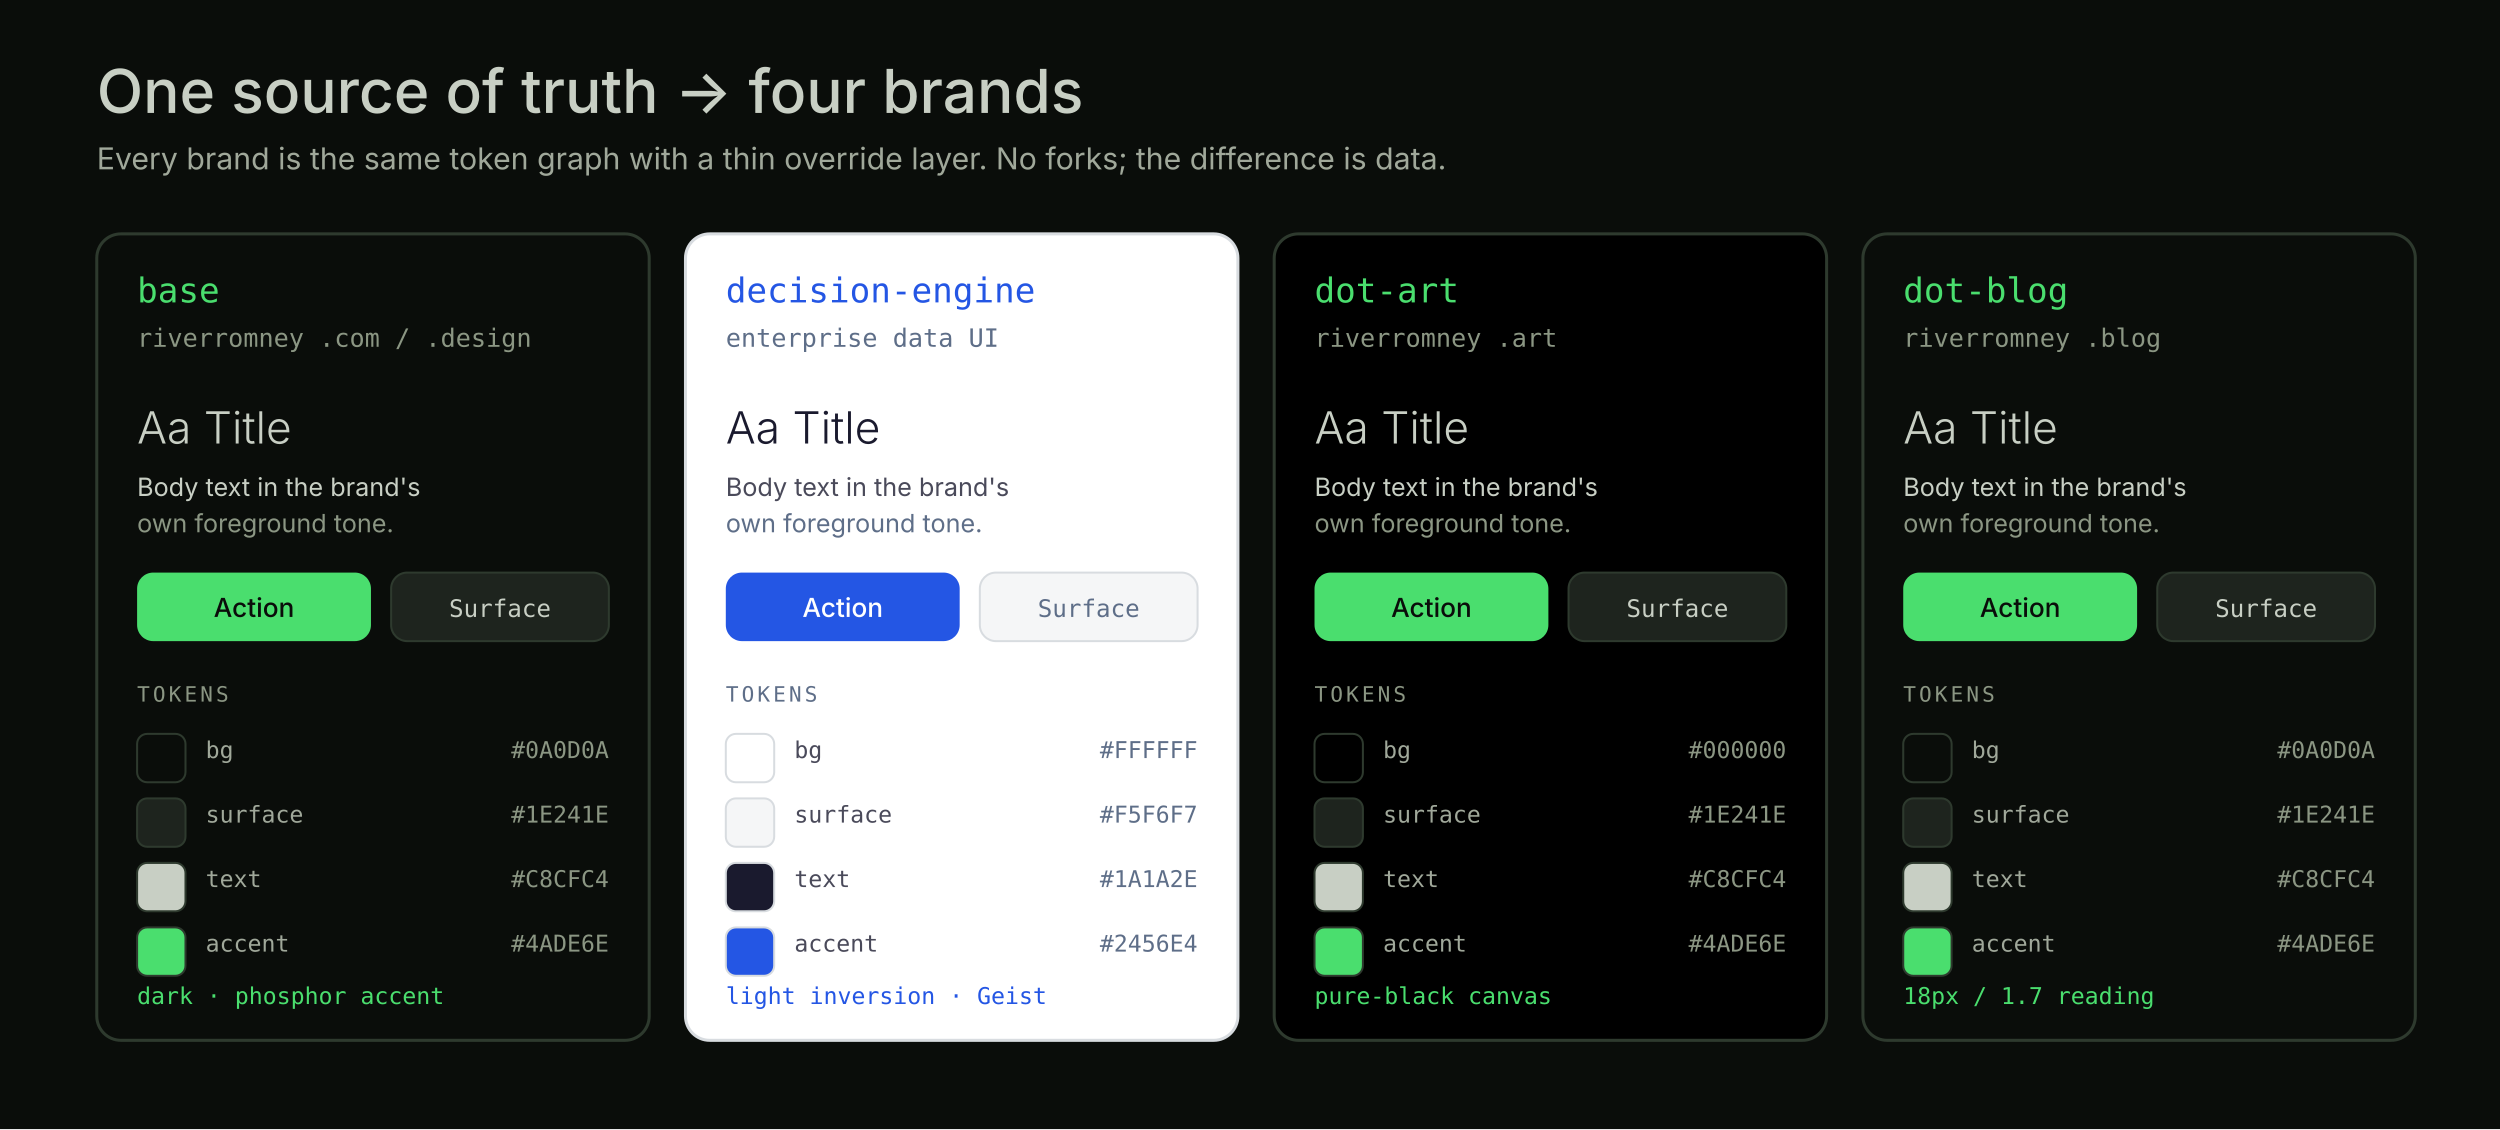
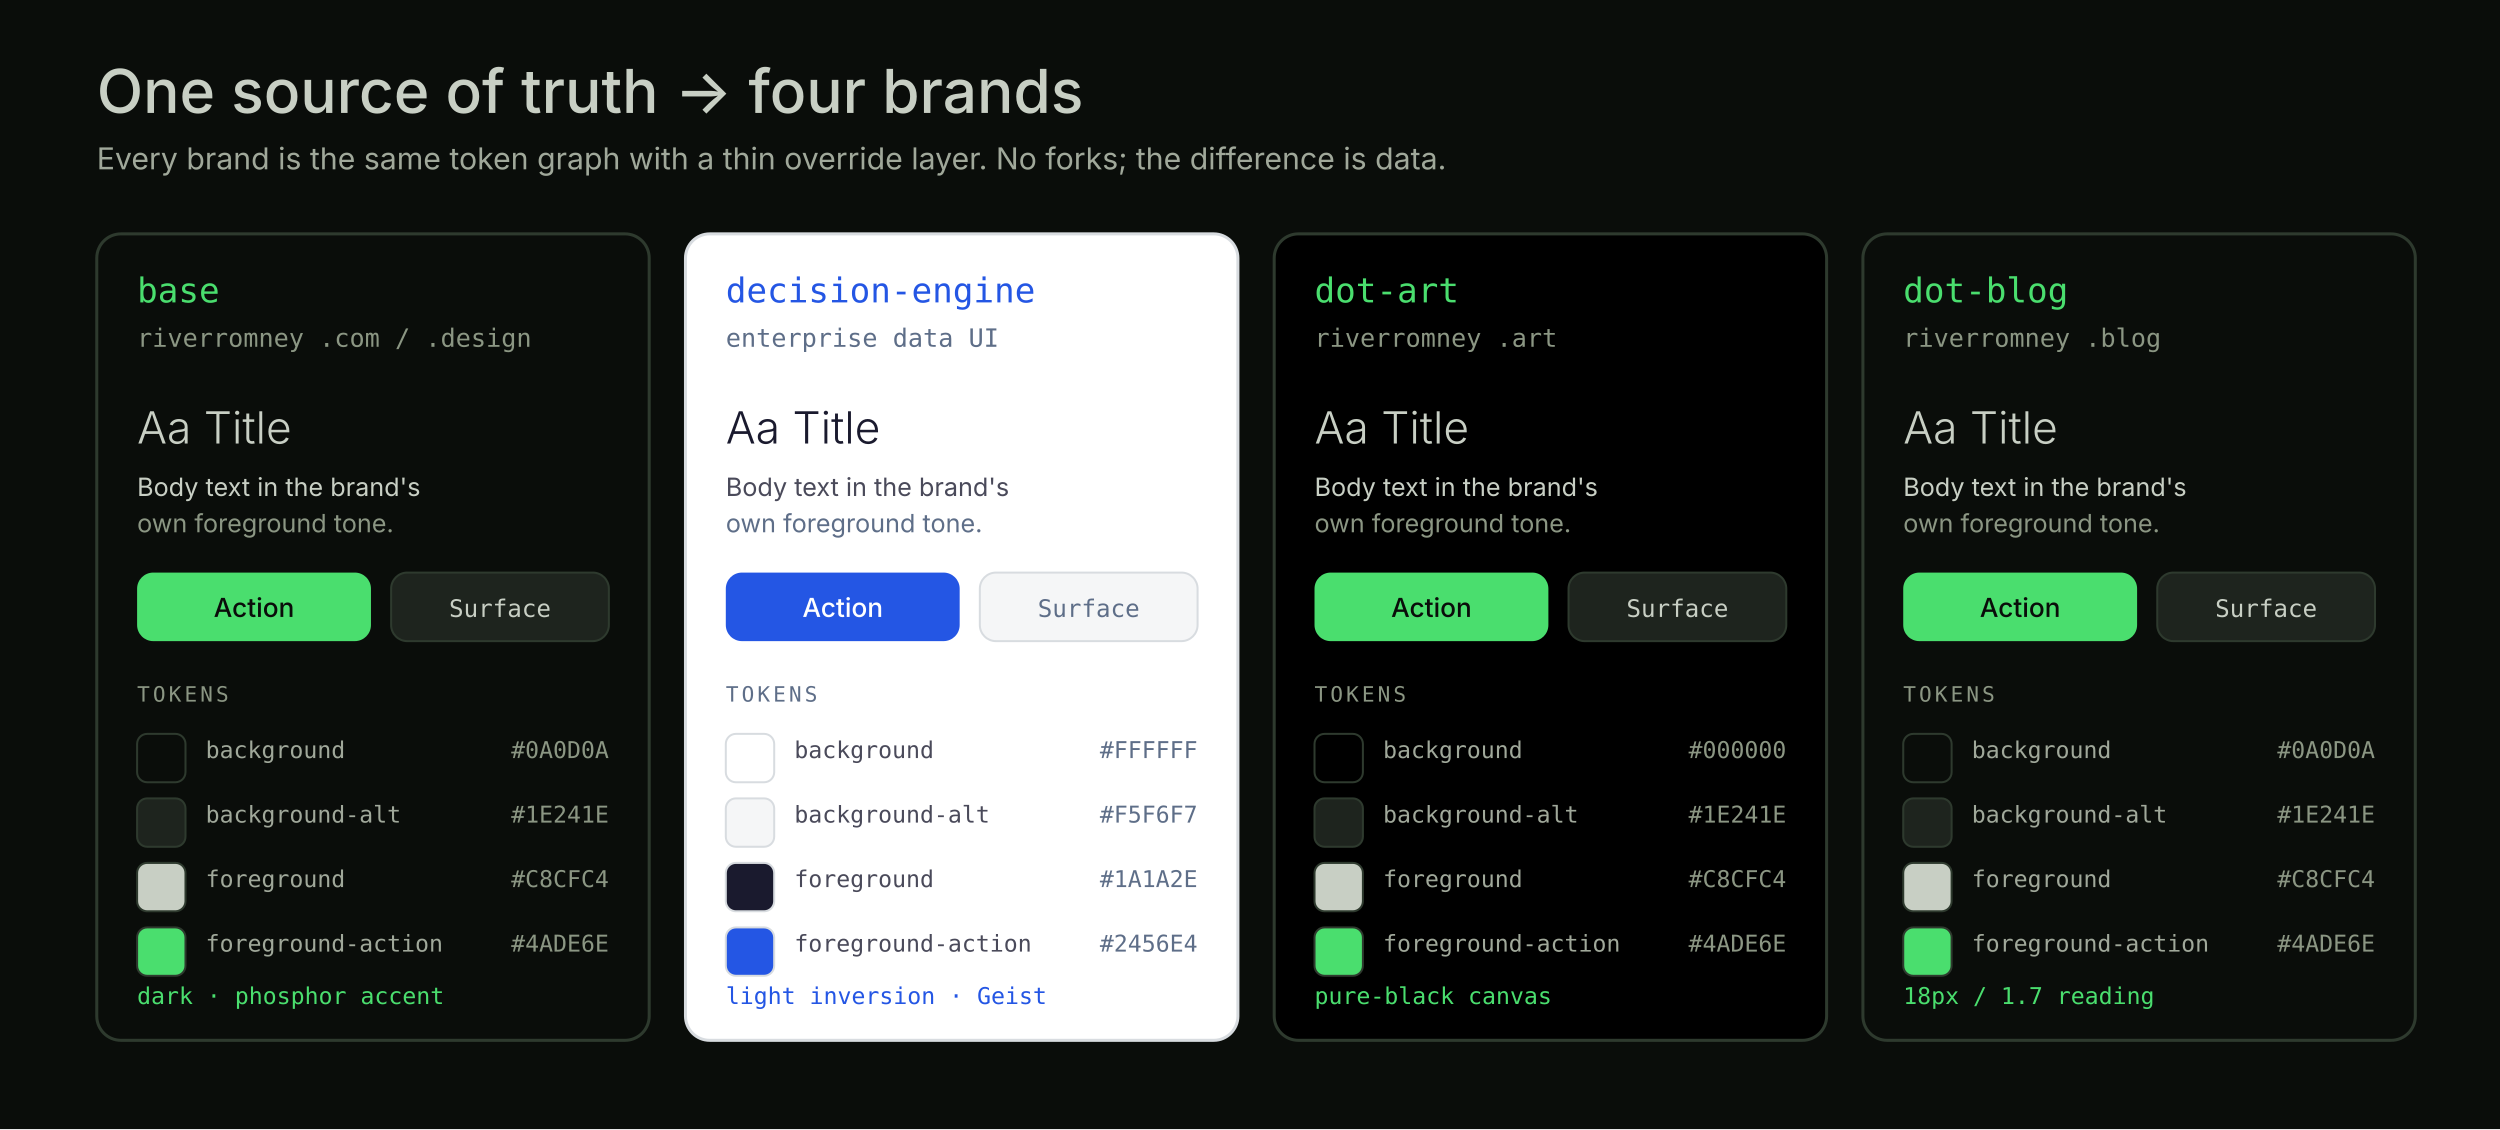
<svg xmlns="http://www.w3.org/2000/svg" width="1240" height="560" viewBox="0 0 1240 560" font-family="'Space Grotesk','Inter',system-ui,sans-serif">
  <rect width="1240" height="560" fill="#0A0D0A" />
  <text x="48" y="56" font-family="'Space Grotesk','Inter',system-ui,sans-serif" font-size="30" font-weight="500" fill="#C8CFC4" text-anchor="start" opacity="1.0">One source of truth → four brands</text>
  <text x="48" y="84" font-family="'Space Grotesk','Inter',system-ui,sans-serif" font-size="15" font-weight="400" fill="#A0A89A" text-anchor="start" opacity="1.0">Every brand is the same token graph with a thin override layer. No forks; the difference is data.</text>
  <rect x="48" y="116" width="274" height="400" rx="12" fill="#0A0D0A" stroke="#2E3A2E" stroke-width="1.5" opacity="1.0" />
  <text x="68" y="150" font-family="'JetBrains Mono','SFMono-Regular',ui-monospace,Menlo,monospace" font-size="17" font-weight="500" fill="#4ADE6E" text-anchor="start" opacity="1.0">base</text>
  <text x="68" y="172" font-family="'JetBrains Mono','SFMono-Regular',ui-monospace,Menlo,monospace" font-size="12.5" font-weight="400" fill="#8B9683" text-anchor="start" opacity="1.0">riverromney .com / .design</text>
  <text x="68" y="220" font-family="'Space Grotesk','Inter',system-ui,sans-serif" font-size="22" font-weight="300" fill="#C8CFC4" text-anchor="start" opacity="1.0">Aa Title</text>
  <text x="68" y="246" font-family="'Space Grotesk','Inter',system-ui,sans-serif" font-size="12.5" font-weight="400" fill="#C8CFC4" text-anchor="start" opacity="1.0">Body text in the brand's</text>
  <text x="68" y="264" font-family="'Space Grotesk','Inter',system-ui,sans-serif" font-size="12.5" font-weight="400" fill="#8B9683" text-anchor="start" opacity="1.0">own foreground tone.</text>
  <rect x="68" y="284" width="116" height="34" rx="8" fill="#4ADE6E" opacity="1.0" />
  <text x="126" y="306" font-family="'Space Grotesk','Inter',system-ui,sans-serif" font-size="13" font-weight="500" fill="#0A0D0A" text-anchor="middle" opacity="1.0">Action</text>
  <rect x="194" y="284" width="108" height="34" rx="8" fill="#1E241E" stroke="#2E3A2E" stroke-width="1" opacity="1.0" />
  <text x="248" y="306" font-family="'JetBrains Mono','SFMono-Regular',ui-monospace,Menlo,monospace" font-size="12" font-weight="400" fill="#C8CFC4" text-anchor="middle" opacity="1.0">Surface</text>
  <text x="68" y="348" font-family="'JetBrains Mono','SFMono-Regular',ui-monospace,Menlo,monospace" font-size="10.5" font-weight="400" fill="#8B9683" text-anchor="start" letter-spacing="1.5" opacity="1.0">TOKENS</text>
  <rect x="68" y="364" width="24" height="24" rx="5" fill="#0A0D0A" stroke="#2E3A2E" stroke-width="1" opacity="1.0" />
-   <text x="102" y="376" font-family="'JetBrains Mono','SFMono-Regular',ui-monospace,Menlo,monospace" font-size="11.5" font-weight="400" fill="#A0A89A" text-anchor="start" opacity="1.0">bg</text>
+   <text x="102" y="376" font-family="'JetBrains Mono','SFMono-Regular',ui-monospace,Menlo,monospace" font-size="11.5" font-weight="400" fill="#A0A89A" text-anchor="start" opacity="1.0">background</text>
  <text x="302" y="376" font-family="'JetBrains Mono','SFMono-Regular',ui-monospace,Menlo,monospace" font-size="11.5" font-weight="400" fill="#8B9683" text-anchor="end" opacity="1.0">#0A0D0A</text>
  <rect x="68" y="396" width="24" height="24" rx="5" fill="#1E241E" stroke="#2E3A2E" stroke-width="1" opacity="1.0" />
-   <text x="102" y="408" font-family="'JetBrains Mono','SFMono-Regular',ui-monospace,Menlo,monospace" font-size="11.5" font-weight="400" fill="#A0A89A" text-anchor="start" opacity="1.0">surface</text>
+   <text x="102" y="408" font-family="'JetBrains Mono','SFMono-Regular',ui-monospace,Menlo,monospace" font-size="11.5" font-weight="400" fill="#A0A89A" text-anchor="start" opacity="1.0">background-alt</text>
  <text x="302" y="408" font-family="'JetBrains Mono','SFMono-Regular',ui-monospace,Menlo,monospace" font-size="11.5" font-weight="400" fill="#8B9683" text-anchor="end" opacity="1.0">#1E241E</text>
  <rect x="68" y="428" width="24" height="24" rx="5" fill="#C8CFC4" stroke="#2E3A2E" stroke-width="1" opacity="1.0" />
-   <text x="102" y="440" font-family="'JetBrains Mono','SFMono-Regular',ui-monospace,Menlo,monospace" font-size="11.5" font-weight="400" fill="#A0A89A" text-anchor="start" opacity="1.0">text</text>
+   <text x="102" y="440" font-family="'JetBrains Mono','SFMono-Regular',ui-monospace,Menlo,monospace" font-size="11.5" font-weight="400" fill="#A0A89A" text-anchor="start" opacity="1.0">foreground</text>
  <text x="302" y="440" font-family="'JetBrains Mono','SFMono-Regular',ui-monospace,Menlo,monospace" font-size="11.5" font-weight="400" fill="#8B9683" text-anchor="end" opacity="1.0">#C8CFC4</text>
  <rect x="68" y="460" width="24" height="24" rx="5" fill="#4ADE6E" stroke="#2E3A2E" stroke-width="1" opacity="1.0" />
-   <text x="102" y="472" font-family="'JetBrains Mono','SFMono-Regular',ui-monospace,Menlo,monospace" font-size="11.5" font-weight="400" fill="#A0A89A" text-anchor="start" opacity="1.0">accent</text>
+   <text x="102" y="472" font-family="'JetBrains Mono','SFMono-Regular',ui-monospace,Menlo,monospace" font-size="11.5" font-weight="400" fill="#A0A89A" text-anchor="start" opacity="1.0">foreground-action</text>
  <text x="302" y="472" font-family="'JetBrains Mono','SFMono-Regular',ui-monospace,Menlo,monospace" font-size="11.5" font-weight="400" fill="#8B9683" text-anchor="end" opacity="1.0">#4ADE6E</text>
  <text x="68" y="498" font-family="'JetBrains Mono','SFMono-Regular',ui-monospace,Menlo,monospace" font-size="11.5" font-weight="400" fill="#4ADE6E" text-anchor="start" opacity="1.0">dark · phosphor accent</text>
  <rect x="340" y="116" width="274" height="400" rx="12" fill="#FFFFFF" stroke="#D8DCE0" stroke-width="1.5" opacity="1.0" />
  <text x="360" y="150" font-family="'JetBrains Mono','SFMono-Regular',ui-monospace,Menlo,monospace" font-size="17" font-weight="500" fill="#2456E4" text-anchor="start" opacity="1.0">decision-engine</text>
  <text x="360" y="172" font-family="'JetBrains Mono','SFMono-Regular',ui-monospace,Menlo,monospace" font-size="12.5" font-weight="400" fill="#5E6E88" text-anchor="start" opacity="1.0">enterprise data UI</text>
  <text x="360" y="220" font-family="'Space Grotesk','Inter',system-ui,sans-serif" font-size="22" font-weight="300" fill="#1A1A2E" text-anchor="start" opacity="1.0">Aa Title</text>
  <text x="360" y="246" font-family="'Space Grotesk','Inter',system-ui,sans-serif" font-size="12.5" font-weight="400" fill="#4A4A5A" text-anchor="start" opacity="1.0">Body text in the brand's</text>
  <text x="360" y="264" font-family="'Space Grotesk','Inter',system-ui,sans-serif" font-size="12.5" font-weight="400" fill="#5E6E88" text-anchor="start" opacity="1.0">own foreground tone.</text>
  <rect x="360" y="284" width="116" height="34" rx="8" fill="#2456E4" opacity="1.0" />
  <text x="418" y="306" font-family="'Space Grotesk','Inter',system-ui,sans-serif" font-size="13" font-weight="500" fill="#FFFFFF" text-anchor="middle" opacity="1.0">Action</text>
  <rect x="486" y="284" width="108" height="34" rx="8" fill="#F5F6F7" stroke="#D8DCE0" stroke-width="1" opacity="1.0" />
  <text x="540" y="306" font-family="'JetBrains Mono','SFMono-Regular',ui-monospace,Menlo,monospace" font-size="12" font-weight="400" fill="#5E6E88" text-anchor="middle" opacity="1.0">Surface</text>
  <text x="360" y="348" font-family="'JetBrains Mono','SFMono-Regular',ui-monospace,Menlo,monospace" font-size="10.5" font-weight="400" fill="#5E6E88" text-anchor="start" letter-spacing="1.5" opacity="1.0">TOKENS</text>
  <rect x="360" y="364" width="24" height="24" rx="5" fill="#FFFFFF" stroke="#D8DCE0" stroke-width="1" opacity="1.0" />
-   <text x="394" y="376" font-family="'JetBrains Mono','SFMono-Regular',ui-monospace,Menlo,monospace" font-size="11.5" font-weight="400" fill="#4A4A5A" text-anchor="start" opacity="1.0">bg</text>
+   <text x="394" y="376" font-family="'JetBrains Mono','SFMono-Regular',ui-monospace,Menlo,monospace" font-size="11.5" font-weight="400" fill="#4A4A5A" text-anchor="start" opacity="1.0">background</text>
  <text x="594" y="376" font-family="'JetBrains Mono','SFMono-Regular',ui-monospace,Menlo,monospace" font-size="11.5" font-weight="400" fill="#5E6E88" text-anchor="end" opacity="1.0">#FFFFFF</text>
  <rect x="360" y="396" width="24" height="24" rx="5" fill="#F5F6F7" stroke="#D8DCE0" stroke-width="1" opacity="1.0" />
-   <text x="394" y="408" font-family="'JetBrains Mono','SFMono-Regular',ui-monospace,Menlo,monospace" font-size="11.5" font-weight="400" fill="#4A4A5A" text-anchor="start" opacity="1.0">surface</text>
+   <text x="394" y="408" font-family="'JetBrains Mono','SFMono-Regular',ui-monospace,Menlo,monospace" font-size="11.5" font-weight="400" fill="#4A4A5A" text-anchor="start" opacity="1.0">background-alt</text>
  <text x="594" y="408" font-family="'JetBrains Mono','SFMono-Regular',ui-monospace,Menlo,monospace" font-size="11.5" font-weight="400" fill="#5E6E88" text-anchor="end" opacity="1.0">#F5F6F7</text>
  <rect x="360" y="428" width="24" height="24" rx="5" fill="#1A1A2E" stroke="#D8DCE0" stroke-width="1" opacity="1.0" />
-   <text x="394" y="440" font-family="'JetBrains Mono','SFMono-Regular',ui-monospace,Menlo,monospace" font-size="11.5" font-weight="400" fill="#4A4A5A" text-anchor="start" opacity="1.0">text</text>
+   <text x="394" y="440" font-family="'JetBrains Mono','SFMono-Regular',ui-monospace,Menlo,monospace" font-size="11.5" font-weight="400" fill="#4A4A5A" text-anchor="start" opacity="1.0">foreground</text>
  <text x="594" y="440" font-family="'JetBrains Mono','SFMono-Regular',ui-monospace,Menlo,monospace" font-size="11.5" font-weight="400" fill="#5E6E88" text-anchor="end" opacity="1.0">#1A1A2E</text>
  <rect x="360" y="460" width="24" height="24" rx="5" fill="#2456E4" stroke="#D8DCE0" stroke-width="1" opacity="1.0" />
-   <text x="394" y="472" font-family="'JetBrains Mono','SFMono-Regular',ui-monospace,Menlo,monospace" font-size="11.5" font-weight="400" fill="#4A4A5A" text-anchor="start" opacity="1.0">accent</text>
+   <text x="394" y="472" font-family="'JetBrains Mono','SFMono-Regular',ui-monospace,Menlo,monospace" font-size="11.5" font-weight="400" fill="#4A4A5A" text-anchor="start" opacity="1.0">foreground-action</text>
  <text x="594" y="472" font-family="'JetBrains Mono','SFMono-Regular',ui-monospace,Menlo,monospace" font-size="11.5" font-weight="400" fill="#5E6E88" text-anchor="end" opacity="1.0">#2456E4</text>
  <text x="360" y="498" font-family="'JetBrains Mono','SFMono-Regular',ui-monospace,Menlo,monospace" font-size="11.5" font-weight="400" fill="#2456E4" text-anchor="start" opacity="1.0">light inversion · Geist</text>
  <rect x="632" y="116" width="274" height="400" rx="12" fill="#000000" stroke="#2E3A2E" stroke-width="1.5" opacity="1.0" />
  <text x="652" y="150" font-family="'JetBrains Mono','SFMono-Regular',ui-monospace,Menlo,monospace" font-size="17" font-weight="500" fill="#4ADE6E" text-anchor="start" opacity="1.0">dot-art</text>
  <text x="652" y="172" font-family="'JetBrains Mono','SFMono-Regular',ui-monospace,Menlo,monospace" font-size="12.5" font-weight="400" fill="#8B9683" text-anchor="start" opacity="1.0">riverromney .art</text>
  <text x="652" y="220" font-family="'Space Grotesk','Inter',system-ui,sans-serif" font-size="22" font-weight="300" fill="#C8CFC4" text-anchor="start" opacity="1.0">Aa Title</text>
  <text x="652" y="246" font-family="'Space Grotesk','Inter',system-ui,sans-serif" font-size="12.5" font-weight="400" fill="#C8CFC4" text-anchor="start" opacity="1.0">Body text in the brand's</text>
  <text x="652" y="264" font-family="'Space Grotesk','Inter',system-ui,sans-serif" font-size="12.5" font-weight="400" fill="#8B9683" text-anchor="start" opacity="1.0">own foreground tone.</text>
  <rect x="652" y="284" width="116" height="34" rx="8" fill="#4ADE6E" opacity="1.0" />
  <text x="710" y="306" font-family="'Space Grotesk','Inter',system-ui,sans-serif" font-size="13" font-weight="500" fill="#0A0D0A" text-anchor="middle" opacity="1.0">Action</text>
  <rect x="778" y="284" width="108" height="34" rx="8" fill="#1E241E" stroke="#2E3A2E" stroke-width="1" opacity="1.0" />
  <text x="832" y="306" font-family="'JetBrains Mono','SFMono-Regular',ui-monospace,Menlo,monospace" font-size="12" font-weight="400" fill="#C8CFC4" text-anchor="middle" opacity="1.0">Surface</text>
  <text x="652" y="348" font-family="'JetBrains Mono','SFMono-Regular',ui-monospace,Menlo,monospace" font-size="10.5" font-weight="400" fill="#8B9683" text-anchor="start" letter-spacing="1.5" opacity="1.0">TOKENS</text>
  <rect x="652" y="364" width="24" height="24" rx="5" fill="#000000" stroke="#2E3A2E" stroke-width="1" opacity="1.0" />
-   <text x="686" y="376" font-family="'JetBrains Mono','SFMono-Regular',ui-monospace,Menlo,monospace" font-size="11.5" font-weight="400" fill="#A0A89A" text-anchor="start" opacity="1.0">bg</text>
+   <text x="686" y="376" font-family="'JetBrains Mono','SFMono-Regular',ui-monospace,Menlo,monospace" font-size="11.5" font-weight="400" fill="#A0A89A" text-anchor="start" opacity="1.0">background</text>
  <text x="886" y="376" font-family="'JetBrains Mono','SFMono-Regular',ui-monospace,Menlo,monospace" font-size="11.5" font-weight="400" fill="#8B9683" text-anchor="end" opacity="1.0">#000000</text>
  <rect x="652" y="396" width="24" height="24" rx="5" fill="#1E241E" stroke="#2E3A2E" stroke-width="1" opacity="1.0" />
-   <text x="686" y="408" font-family="'JetBrains Mono','SFMono-Regular',ui-monospace,Menlo,monospace" font-size="11.5" font-weight="400" fill="#A0A89A" text-anchor="start" opacity="1.0">surface</text>
+   <text x="686" y="408" font-family="'JetBrains Mono','SFMono-Regular',ui-monospace,Menlo,monospace" font-size="11.5" font-weight="400" fill="#A0A89A" text-anchor="start" opacity="1.0">background-alt</text>
  <text x="886" y="408" font-family="'JetBrains Mono','SFMono-Regular',ui-monospace,Menlo,monospace" font-size="11.5" font-weight="400" fill="#8B9683" text-anchor="end" opacity="1.0">#1E241E</text>
  <rect x="652" y="428" width="24" height="24" rx="5" fill="#C8CFC4" stroke="#2E3A2E" stroke-width="1" opacity="1.0" />
-   <text x="686" y="440" font-family="'JetBrains Mono','SFMono-Regular',ui-monospace,Menlo,monospace" font-size="11.5" font-weight="400" fill="#A0A89A" text-anchor="start" opacity="1.0">text</text>
+   <text x="686" y="440" font-family="'JetBrains Mono','SFMono-Regular',ui-monospace,Menlo,monospace" font-size="11.5" font-weight="400" fill="#A0A89A" text-anchor="start" opacity="1.0">foreground</text>
  <text x="886" y="440" font-family="'JetBrains Mono','SFMono-Regular',ui-monospace,Menlo,monospace" font-size="11.5" font-weight="400" fill="#8B9683" text-anchor="end" opacity="1.0">#C8CFC4</text>
  <rect x="652" y="460" width="24" height="24" rx="5" fill="#4ADE6E" stroke="#2E3A2E" stroke-width="1" opacity="1.0" />
-   <text x="686" y="472" font-family="'JetBrains Mono','SFMono-Regular',ui-monospace,Menlo,monospace" font-size="11.5" font-weight="400" fill="#A0A89A" text-anchor="start" opacity="1.0">accent</text>
+   <text x="686" y="472" font-family="'JetBrains Mono','SFMono-Regular',ui-monospace,Menlo,monospace" font-size="11.5" font-weight="400" fill="#A0A89A" text-anchor="start" opacity="1.0">foreground-action</text>
  <text x="886" y="472" font-family="'JetBrains Mono','SFMono-Regular',ui-monospace,Menlo,monospace" font-size="11.5" font-weight="400" fill="#8B9683" text-anchor="end" opacity="1.0">#4ADE6E</text>
  <text x="652" y="498" font-family="'JetBrains Mono','SFMono-Regular',ui-monospace,Menlo,monospace" font-size="11.5" font-weight="400" fill="#4ADE6E" text-anchor="start" opacity="1.0">pure-black canvas</text>
  <rect x="924" y="116" width="274" height="400" rx="12" fill="#0A0D0A" stroke="#2E3A2E" stroke-width="1.5" opacity="1.0" />
  <text x="944" y="150" font-family="'JetBrains Mono','SFMono-Regular',ui-monospace,Menlo,monospace" font-size="17" font-weight="500" fill="#4ADE6E" text-anchor="start" opacity="1.0">dot-blog</text>
  <text x="944" y="172" font-family="'JetBrains Mono','SFMono-Regular',ui-monospace,Menlo,monospace" font-size="12.5" font-weight="400" fill="#8B9683" text-anchor="start" opacity="1.0">riverromney .blog</text>
  <text x="944" y="220" font-family="'Space Grotesk','Inter',system-ui,sans-serif" font-size="22" font-weight="300" fill="#C8CFC4" text-anchor="start" opacity="1.0">Aa Title</text>
  <text x="944" y="246" font-family="'Space Grotesk','Inter',system-ui,sans-serif" font-size="12.5" font-weight="400" fill="#C8CFC4" text-anchor="start" opacity="1.0">Body text in the brand's</text>
  <text x="944" y="264" font-family="'Space Grotesk','Inter',system-ui,sans-serif" font-size="12.5" font-weight="400" fill="#8B9683" text-anchor="start" opacity="1.0">own foreground tone.</text>
  <rect x="944" y="284" width="116" height="34" rx="8" fill="#4ADE6E" opacity="1.0" />
  <text x="1002" y="306" font-family="'Space Grotesk','Inter',system-ui,sans-serif" font-size="13" font-weight="500" fill="#0A0D0A" text-anchor="middle" opacity="1.0">Action</text>
  <rect x="1070" y="284" width="108" height="34" rx="8" fill="#1E241E" stroke="#2E3A2E" stroke-width="1" opacity="1.0" />
  <text x="1124" y="306" font-family="'JetBrains Mono','SFMono-Regular',ui-monospace,Menlo,monospace" font-size="12" font-weight="400" fill="#C8CFC4" text-anchor="middle" opacity="1.0">Surface</text>
  <text x="944" y="348" font-family="'JetBrains Mono','SFMono-Regular',ui-monospace,Menlo,monospace" font-size="10.5" font-weight="400" fill="#8B9683" text-anchor="start" letter-spacing="1.5" opacity="1.0">TOKENS</text>
  <rect x="944" y="364" width="24" height="24" rx="5" fill="#0A0D0A" stroke="#2E3A2E" stroke-width="1" opacity="1.0" />
-   <text x="978" y="376" font-family="'JetBrains Mono','SFMono-Regular',ui-monospace,Menlo,monospace" font-size="11.5" font-weight="400" fill="#A0A89A" text-anchor="start" opacity="1.0">bg</text>
+   <text x="978" y="376" font-family="'JetBrains Mono','SFMono-Regular',ui-monospace,Menlo,monospace" font-size="11.5" font-weight="400" fill="#A0A89A" text-anchor="start" opacity="1.0">background</text>
  <text x="1178" y="376" font-family="'JetBrains Mono','SFMono-Regular',ui-monospace,Menlo,monospace" font-size="11.5" font-weight="400" fill="#8B9683" text-anchor="end" opacity="1.0">#0A0D0A</text>
  <rect x="944" y="396" width="24" height="24" rx="5" fill="#1E241E" stroke="#2E3A2E" stroke-width="1" opacity="1.0" />
-   <text x="978" y="408" font-family="'JetBrains Mono','SFMono-Regular',ui-monospace,Menlo,monospace" font-size="11.5" font-weight="400" fill="#A0A89A" text-anchor="start" opacity="1.0">surface</text>
+   <text x="978" y="408" font-family="'JetBrains Mono','SFMono-Regular',ui-monospace,Menlo,monospace" font-size="11.5" font-weight="400" fill="#A0A89A" text-anchor="start" opacity="1.0">background-alt</text>
  <text x="1178" y="408" font-family="'JetBrains Mono','SFMono-Regular',ui-monospace,Menlo,monospace" font-size="11.5" font-weight="400" fill="#8B9683" text-anchor="end" opacity="1.0">#1E241E</text>
  <rect x="944" y="428" width="24" height="24" rx="5" fill="#C8CFC4" stroke="#2E3A2E" stroke-width="1" opacity="1.0" />
-   <text x="978" y="440" font-family="'JetBrains Mono','SFMono-Regular',ui-monospace,Menlo,monospace" font-size="11.5" font-weight="400" fill="#A0A89A" text-anchor="start" opacity="1.0">text</text>
+   <text x="978" y="440" font-family="'JetBrains Mono','SFMono-Regular',ui-monospace,Menlo,monospace" font-size="11.5" font-weight="400" fill="#A0A89A" text-anchor="start" opacity="1.0">foreground</text>
  <text x="1178" y="440" font-family="'JetBrains Mono','SFMono-Regular',ui-monospace,Menlo,monospace" font-size="11.5" font-weight="400" fill="#8B9683" text-anchor="end" opacity="1.0">#C8CFC4</text>
  <rect x="944" y="460" width="24" height="24" rx="5" fill="#4ADE6E" stroke="#2E3A2E" stroke-width="1" opacity="1.0" />
-   <text x="978" y="472" font-family="'JetBrains Mono','SFMono-Regular',ui-monospace,Menlo,monospace" font-size="11.5" font-weight="400" fill="#A0A89A" text-anchor="start" opacity="1.0">accent</text>
+   <text x="978" y="472" font-family="'JetBrains Mono','SFMono-Regular',ui-monospace,Menlo,monospace" font-size="11.5" font-weight="400" fill="#A0A89A" text-anchor="start" opacity="1.0">foreground-action</text>
  <text x="1178" y="472" font-family="'JetBrains Mono','SFMono-Regular',ui-monospace,Menlo,monospace" font-size="11.5" font-weight="400" fill="#8B9683" text-anchor="end" opacity="1.0">#4ADE6E</text>
  <text x="944" y="498" font-family="'JetBrains Mono','SFMono-Regular',ui-monospace,Menlo,monospace" font-size="11.5" font-weight="400" fill="#4ADE6E" text-anchor="start" opacity="1.0">18px / 1.7 reading</text>
</svg>
